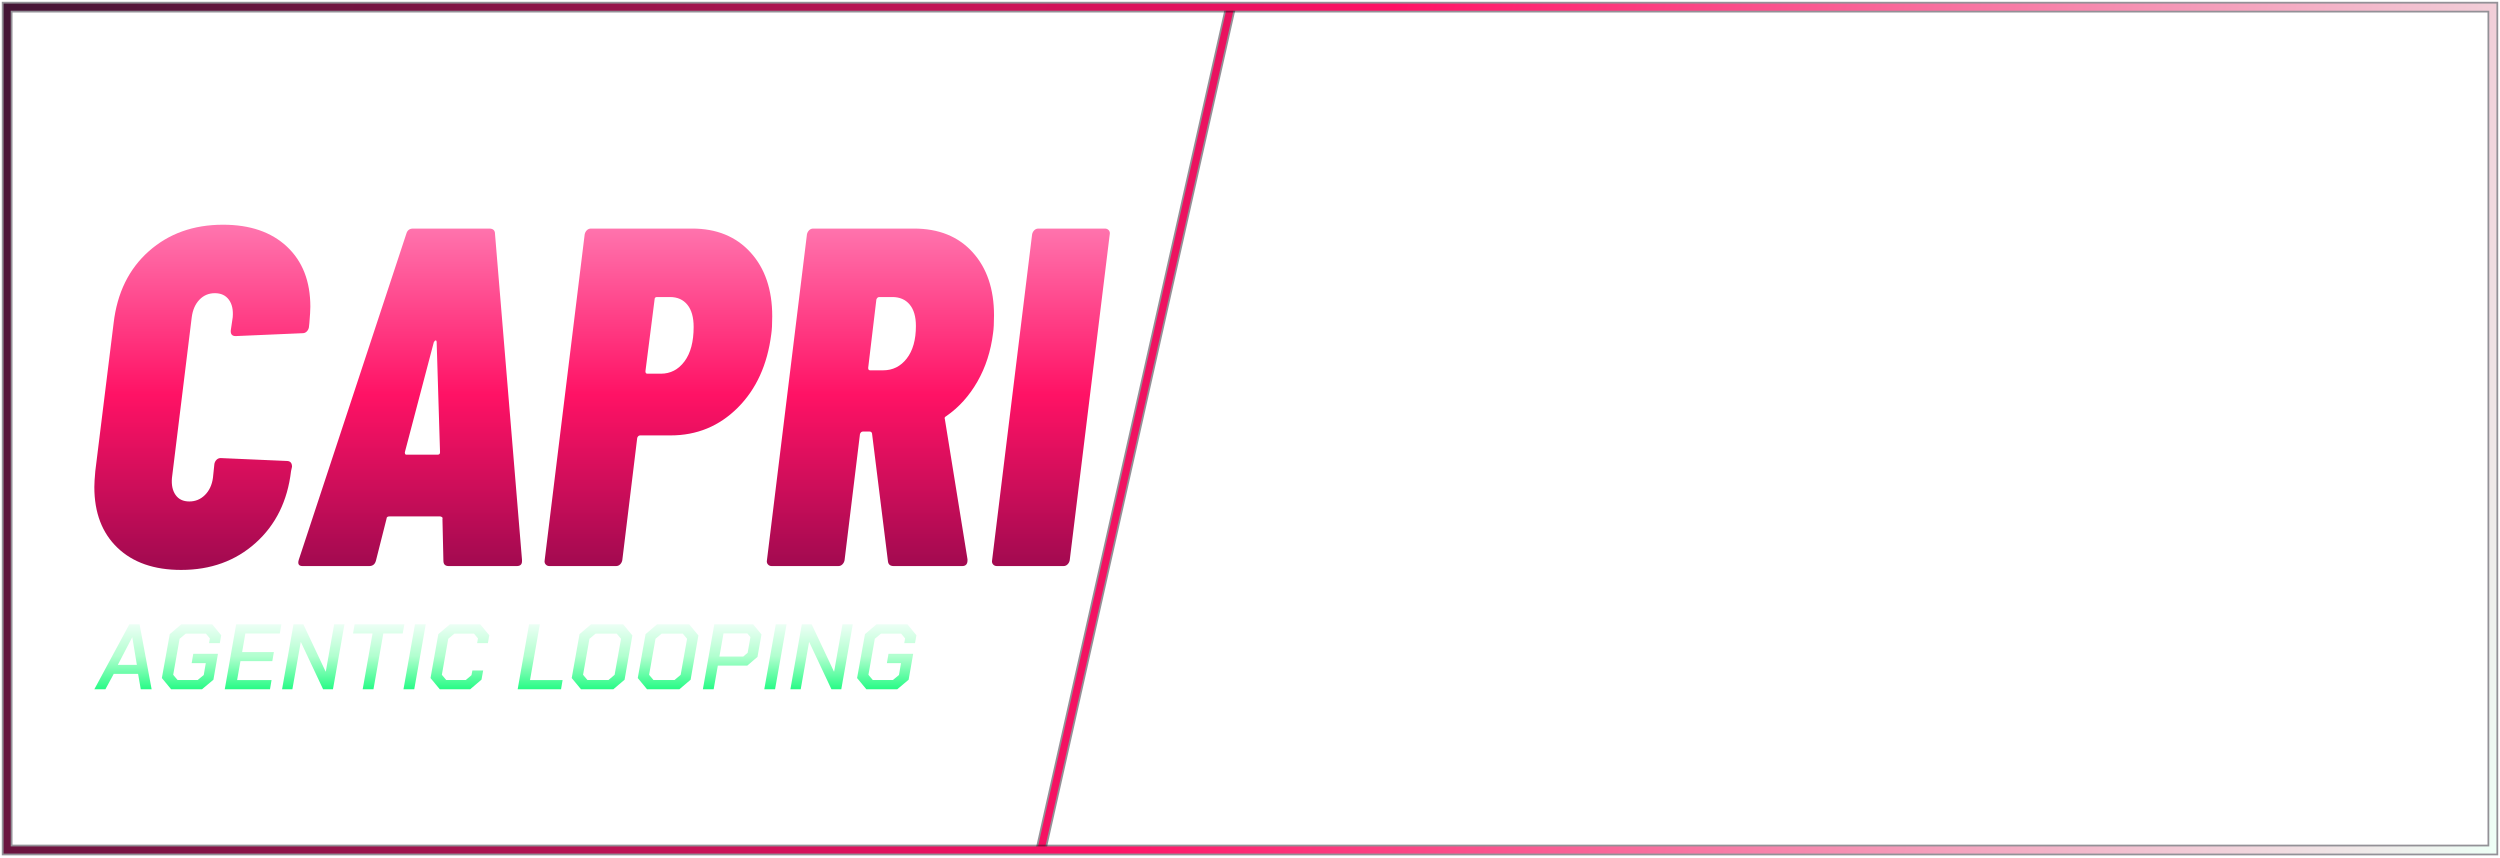
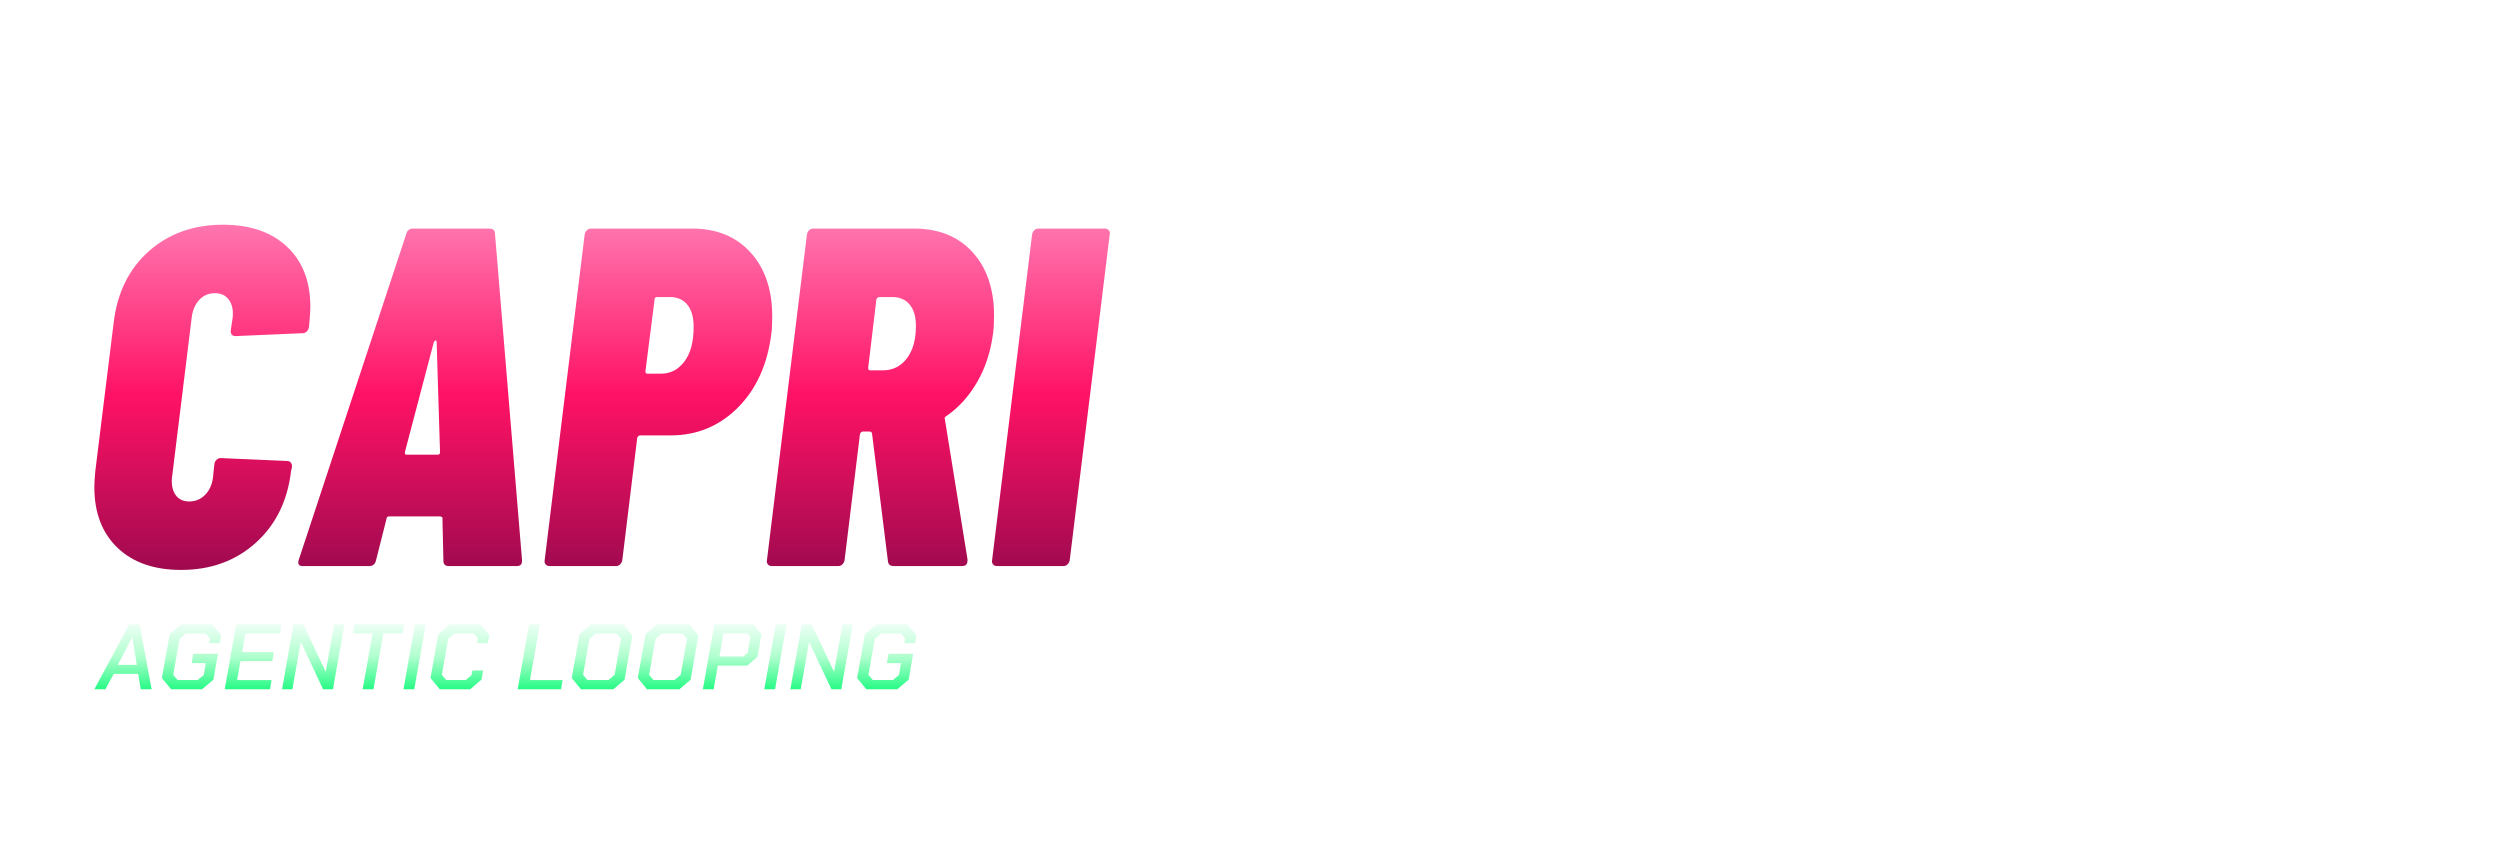
<svg xmlns="http://www.w3.org/2000/svg" width="1400" height="480" viewBox="0 0 1400 480" role="img" aria-label="CAPRI — AGENTIC LOOPING">
  <defs>
    <linearGradient id="word-gradient" gradientUnits="userSpaceOnUse" x1="0" y1="710" x2="0" y2="0">
      <stop offset="0.000" stop-color="#ff76af" />
      <stop offset="0.500" stop-color="#ff1265" />
      <stop offset="1.000" stop-color="#a20a50" />
    </linearGradient>
    <linearGradient id="descriptor-gradient" gradientUnits="userSpaceOnUse" x1="0" y1="710" x2="0" y2="0">
      <stop offset="0.000" stop-color="#eefff6" />
      <stop offset="0.500" stop-color="#b1ffcf" />
      <stop offset="1.000" stop-color="#28fb86" />
    </linearGradient>
  </defs>
  <g fill="url(#word-gradient)" transform="translate(45,317) scale(0.27,-0.27)" id="hero-wordmark" aria-label="CAPRI">
    <path transform="translate(0,0)" d="M29 164Q29 175 31 197L69 504Q80 598 142.0 653.0Q204 708 296 708Q380 708 428.5 662.5Q477 617 477 538Q477 528 475 504L474 495Q473 490 469.5 486.5Q466 483 461 483L322 477Q311 477 312 489L316 516Q318 539 308.0 552.5Q298 566 279 566Q260 566 247.0 552.5Q234 539 231 516L190 183Q188 161 197.5 147.5Q207 134 226 134Q245 134 258.5 147.5Q272 161 275 183L278 212Q279 217 282.5 220.5Q286 224 291 224L428 218Q439 218 439 206L437 197Q426 104 363.5 48.0Q301 -8 209 -8Q125 -8 77.0 38.0Q29 84 29 164Z" />
    <path transform="translate(456,0)" d="M297 11 295 98Q296 100 294.0 101.5Q292 103 290 103H185Q179 103 179 98L157 11Q154 0 143 0H5Q-7 0 -3 13L220 689Q223 700 234 700H392Q404 700 404 689L460 13V10Q460 0 449 0H308Q297 0 297 11ZM220 231H285Q290 231 290 236L283 464Q283 468 281.0 468.0Q279 468 277 464L217 236Q217 231 220 231Z" />
    <path transform="translate(949,0)" d="M486 518Q486 494 484 481Q472 386 414.5 328.5Q357 271 275 271H212Q208 271 206 266L175 12Q174 7 170.5 3.5Q167 0 162 0H24Q19 0 16.0 3.5Q13 7 14 12L97 688Q98 693 101.5 696.5Q105 700 110 700H320Q396 700 441.0 650.5Q486 601 486 518ZM323 496Q323 526 310.0 542.0Q297 558 274 558H247Q242 558 242 553L223 404Q223 399 227 399H255Q285 399 304.0 424.5Q323 450 323 496Z" />
    <path transform="translate(1408,0)" d="M267 10 234 275Q233 279 229 279H215Q211 279 209 274L177 12Q176 7 172.5 3.5Q169 0 164 0H26Q21 0 18.0 3.5Q15 7 16 12L99 688Q100 693 103.5 696.5Q107 700 112 700H321Q398 700 442.5 651.0Q487 602 487 520Q487 496 485 483Q478 427 452.5 382.5Q427 338 388 311Q386 310 385.0 308.5Q384 307 385 305L432 14V12Q432 0 421 0H279Q268 0 267 10ZM243 553 226 411Q226 406 230 406H257Q287 406 306.0 430.5Q325 455 325 498Q325 527 312.0 542.5Q299 558 276 558H249Q245 558 243 553Z" />
    <path transform="translate(1875,0)" d="M16 12 99 688Q100 693 103.5 696.5Q107 700 112 700H250Q255 700 258.0 696.5Q261 693 260 688L177 12Q176 7 172.5 3.5Q169 0 164 0H26Q21 0 18.0 3.5Q15 7 16 12Z" />
  </g>
  <g id="hero-subtitle" aria-label="AGENTIC LOOPING">
    <g data-text="AGENTIC LOOPING" transform="translate(54.598,386) scale(0.052,-0.052)" fill="url(#descriptor-gradient)">
      <path transform="translate(0,0)" d="M343 700H453L583 0H466L437 166H175L85 0H-34ZM424 263 375 559H373L219 263Z" />
      <path transform="translate(656.2308,0)" d="M37 121 122 594 246 700H579L676 582L661 497H545L554 548L511 600H295L228 544L159 156L206 100H423L488 154L510 282H358L375 382H641L592 103L469 0H137Z" />
      <path transform="translate(1343.462,0)" d="M150 700H637L620 601H249L214 401H556L539 303H196L160 99H531L514 0H27Z" />
      <path transform="translate(1960.692,0)" d="M150 700H256L496 191H498L588 700H699L575 0H469L230 508H228L138 0H27Z" />
      <path transform="translate(2668.923,0)" d="M293 601H83L100 700H636L618 601H409L303 0H187Z" />
      <path transform="translate(3264.154,0)" d="M155 700H271L147 0H31Z" />
      <path transform="translate(3549.385,0)" d="M37 121 121 594 246 700H572L670 582L655 497H539L548 548L505 600H295L228 544L159 156L206 100H417L478 152L488 203H604L586 104L464 0H137Z" />
      <path transform="translate(4497.846,0)" d="M150 700H266L160 99H511L494 0H27Z" />
      <path transform="translate(5070.077,0)" d="M37 121 121 594 245 700H591L690 580L606 103L485 0H137ZM433 100 499 156 568 544 521 600H295L228 544L159 156L206 100Z" />
      <path transform="translate(5781.308,0)" d="M37 121 121 594 245 700H591L690 580L606 103L485 0H137ZM433 100 499 156 568 544 521 600H295L228 544L159 156L206 100Z" />
      <path transform="translate(6492.538,0)" d="M150 700H568L658 591L615 349L505 255H188L143 0H27ZM462 353 509 393 539 562 506 602H249L205 353Z" />
      <path transform="translate(7149.769,0)" d="M155 700H271L147 0H31Z" />
      <path transform="translate(7435,0)" d="M150 700H256L496 191H498L588 700H699L575 0H469L230 508H228L138 0H27Z" />
      <path transform="translate(8143.231,0)" d="M37 121 122 594 246 700H579L676 582L661 497H545L554 548L511 600H295L228 544L159 156L206 100H423L488 154L510 282H358L375 382H641L592 103L469 0H137Z" />
    </g>
  </g>
-   <defs>
-     <linearGradient id="plate-gradient" gradientUnits="userSpaceOnUse" x1="4" y1="4" x2="1396" y2="476">
-       <stop offset="0.0" stop-color="#441435" />
-       <stop offset="0.5" stop-color="#ff1265" />
-       <stop offset="1.0" stop-color="#eefff6" />
-     </linearGradient>
-   </defs>
-   <g id="internal-rail">
-     <path d="M689.1 4L582.9 476" stroke-linecap="butt" fill="none" stroke="#100a19" stroke-width="6" opacity="0.45" />
-     <path d="M689.1 4L582.9 476" stroke-linecap="butt" fill="none" stroke="url(#plate-gradient)" stroke-width="4" />
-   </g>
-   <g id="outer-frame">
-     <rect x="4" y="4" width="1392" height="472" stroke-linejoin="miter" fill="none" stroke="#100a19" stroke-width="6" opacity="0.45" />
-     <rect x="4" y="4" width="1392" height="472" stroke-linejoin="miter" fill="none" stroke="url(#plate-gradient)" stroke-width="4" />
-   </g>
</svg>
